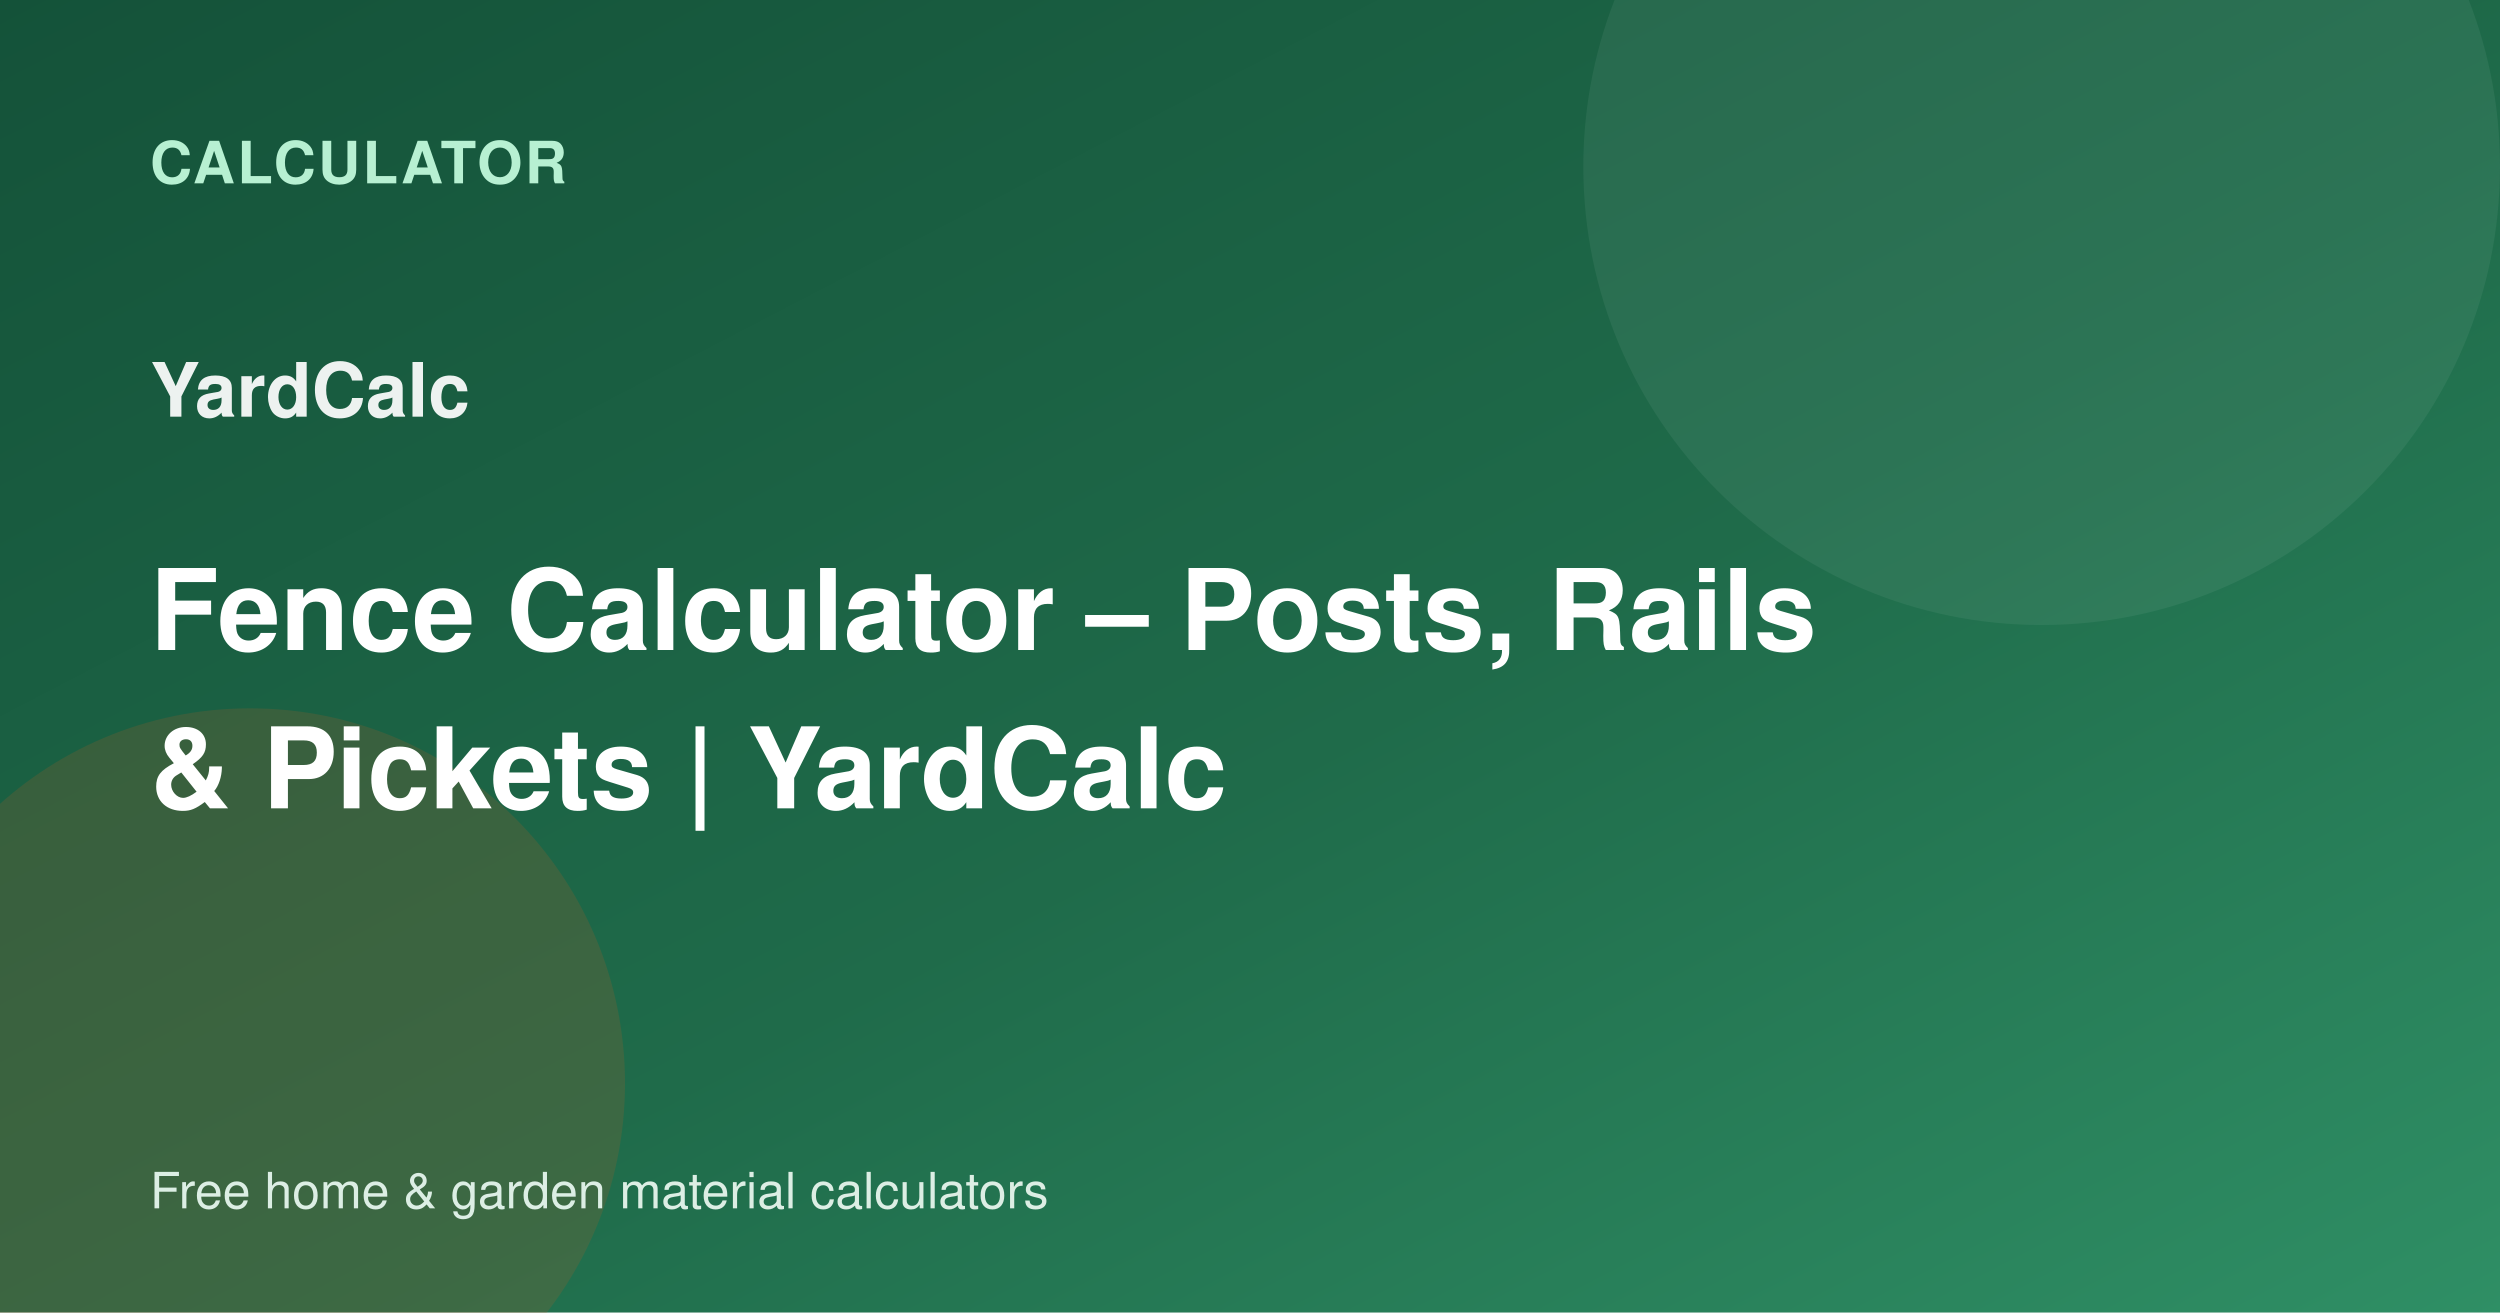
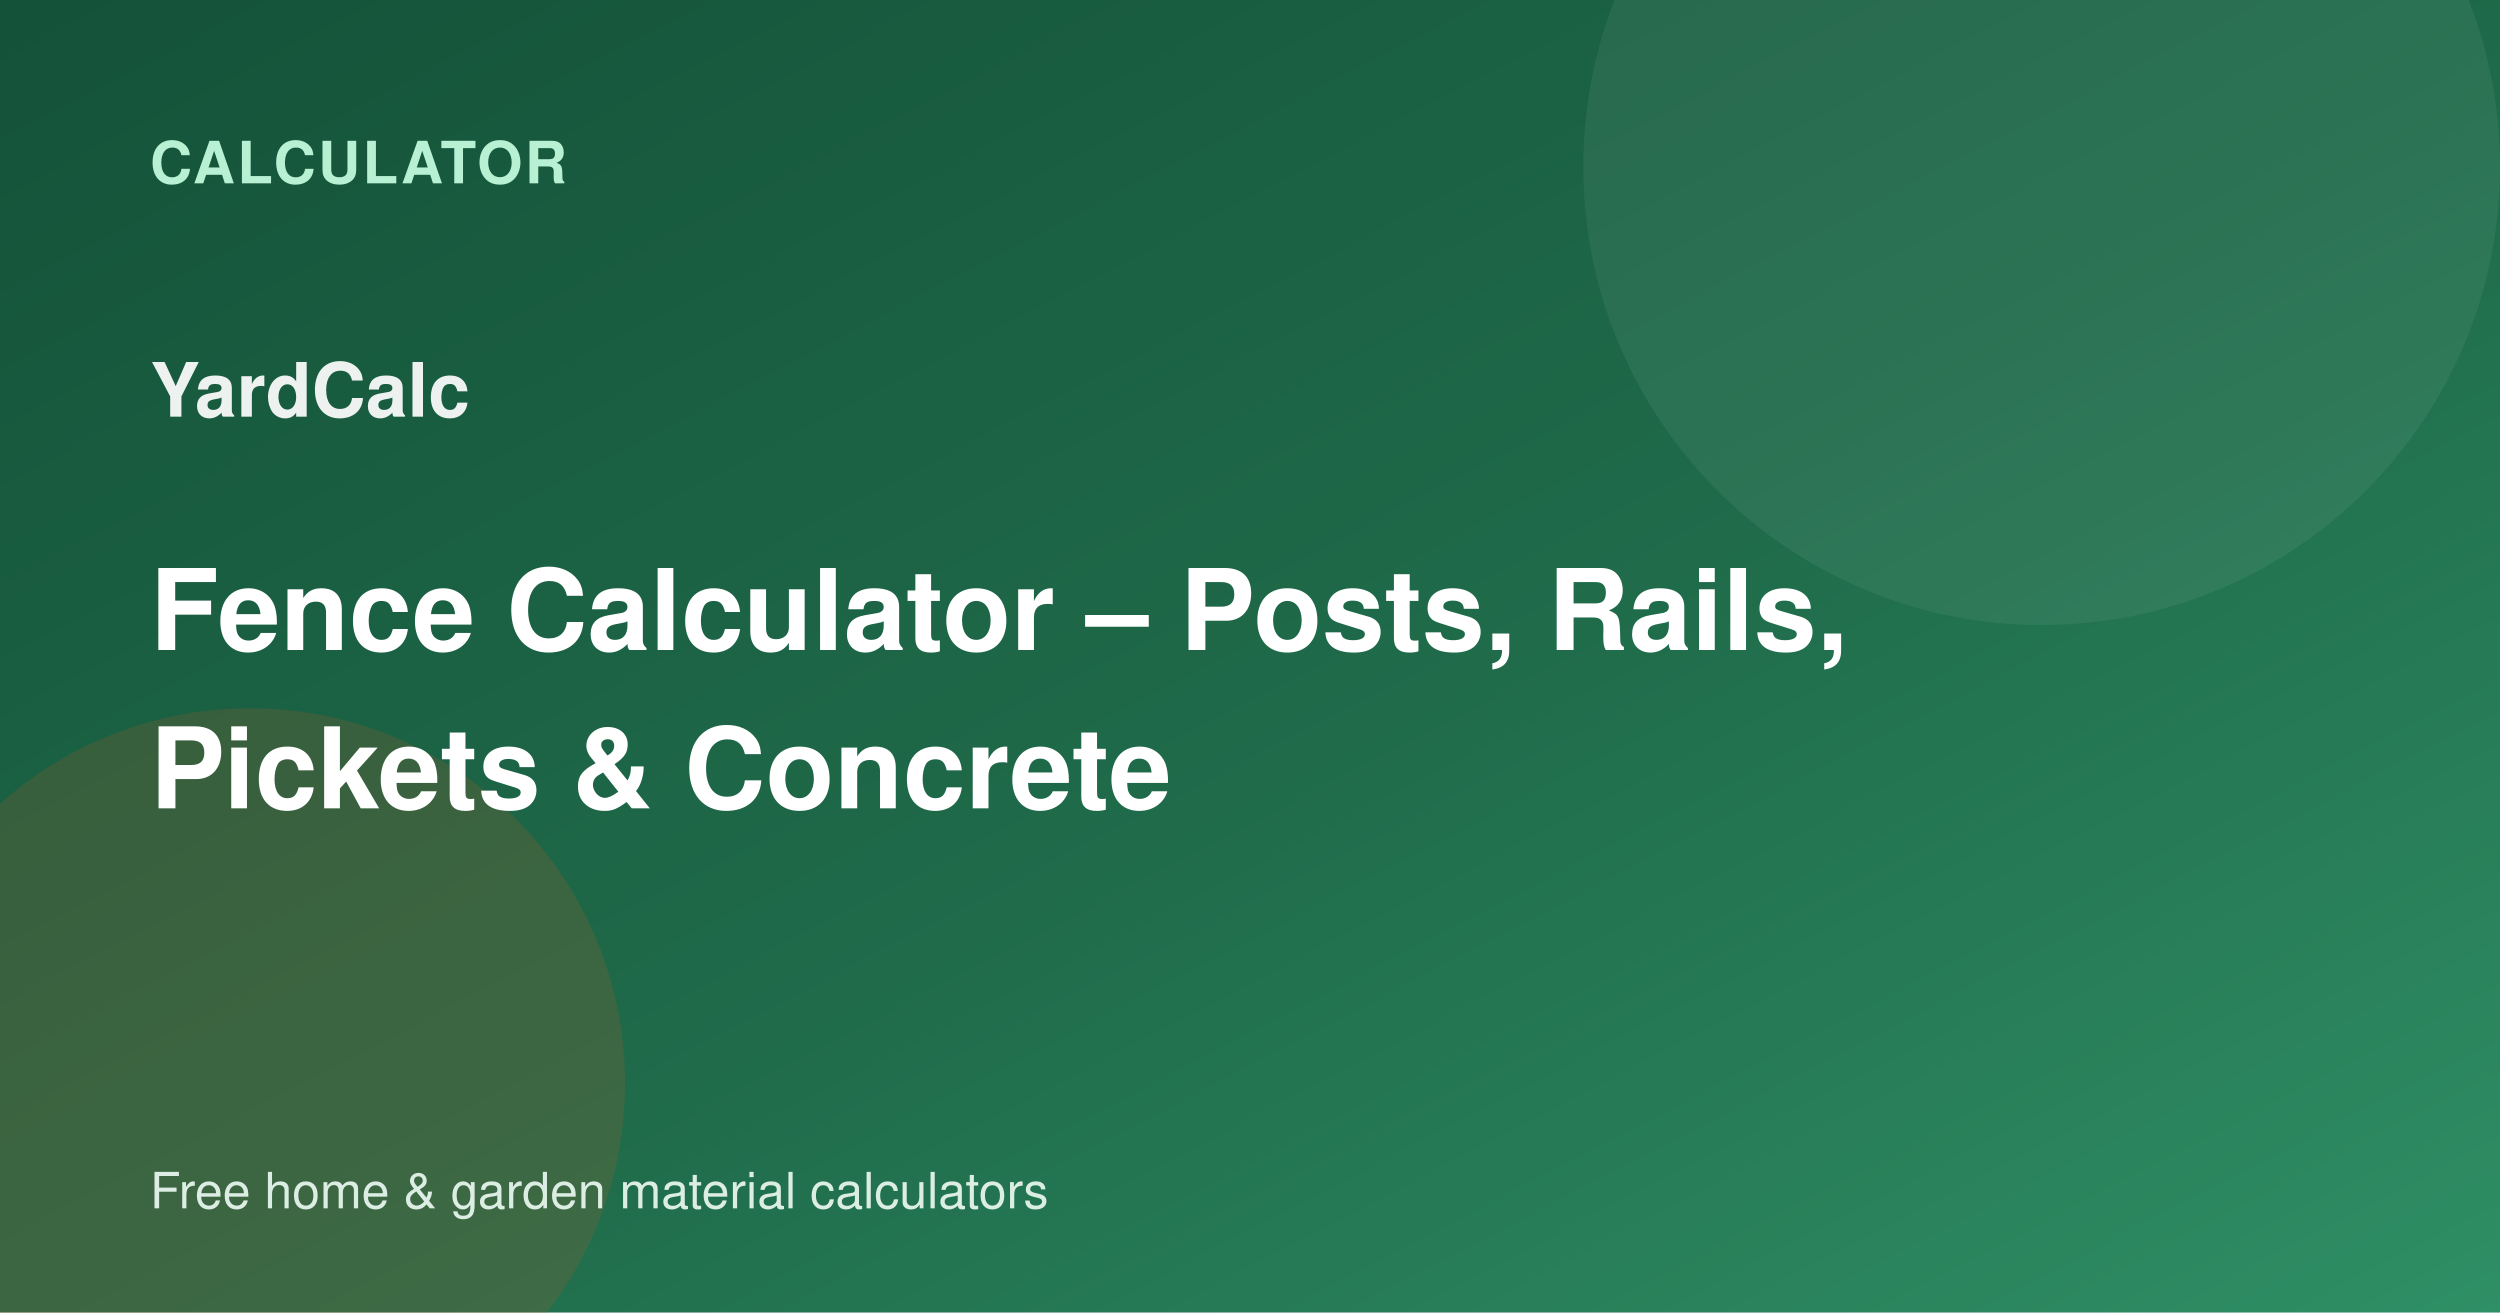
<svg xmlns="http://www.w3.org/2000/svg" width="1200" height="630" viewBox="0 0 1200 630">
  <defs>
    <linearGradient id="bg" x1="0" y1="0" x2="1" y2="1">
      <stop offset="0%" stop-color="#145239" />
      <stop offset="55%" stop-color="#1f6b4a" />
      <stop offset="100%" stop-color="#2f8f65" />
    </linearGradient>
  </defs>
  <rect width="1200" height="630" fill="url(#bg)" />
  <circle cx="980" cy="80" r="220" fill="#ffffff" fill-opacity="0.06" />
  <circle cx="120" cy="520" r="180" fill="#c45c26" fill-opacity="0.18" />
  <text x="72" y="88" font-family="ui-sans-serif, system-ui, Segoe UI, Helvetica, Arial, sans-serif" font-size="28" font-weight="600" fill="#b7f0d2" letter-spacing="0.04em">CALCULATOR</text>
  <text x="72" y="200" font-family="ui-sans-serif, system-ui, Segoe UI, Helvetica, Arial, sans-serif" font-size="36" font-weight="700" fill="#ffffff" fill-opacity="0.92">YardCalc</text>
-   <text x="72" y="312" font-family="ui-sans-serif, system-ui, Segoe UI, Helvetica, Arial, sans-serif" font-size="54" font-weight="700" fill="#ffffff">Fence Calculator – Posts, Rails</text>
-   <text x="72" y="388" font-family="ui-sans-serif, system-ui, Segoe UI, Helvetica, Arial, sans-serif" font-size="54" font-weight="700" fill="#ffffff">&amp; Pickets | YardCalc</text>
+   <text x="72" y="312" font-family="ui-sans-serif, system-ui, Segoe UI, Helvetica, Arial, sans-serif" font-size="54" font-weight="700" fill="#ffffff">Fence Calculator – Posts, Rails,</text>
+   <text x="72" y="388" font-family="ui-sans-serif, system-ui, Segoe UI, Helvetica, Arial, sans-serif" font-size="54" font-weight="700" fill="#ffffff">Pickets &amp; Concrete</text>
  <text x="72" y="580" font-family="ui-sans-serif, system-ui, Segoe UI, Helvetica, Arial, sans-serif" font-size="24" fill="#dceee4">Free home &amp; garden material calculators</text>
</svg>
